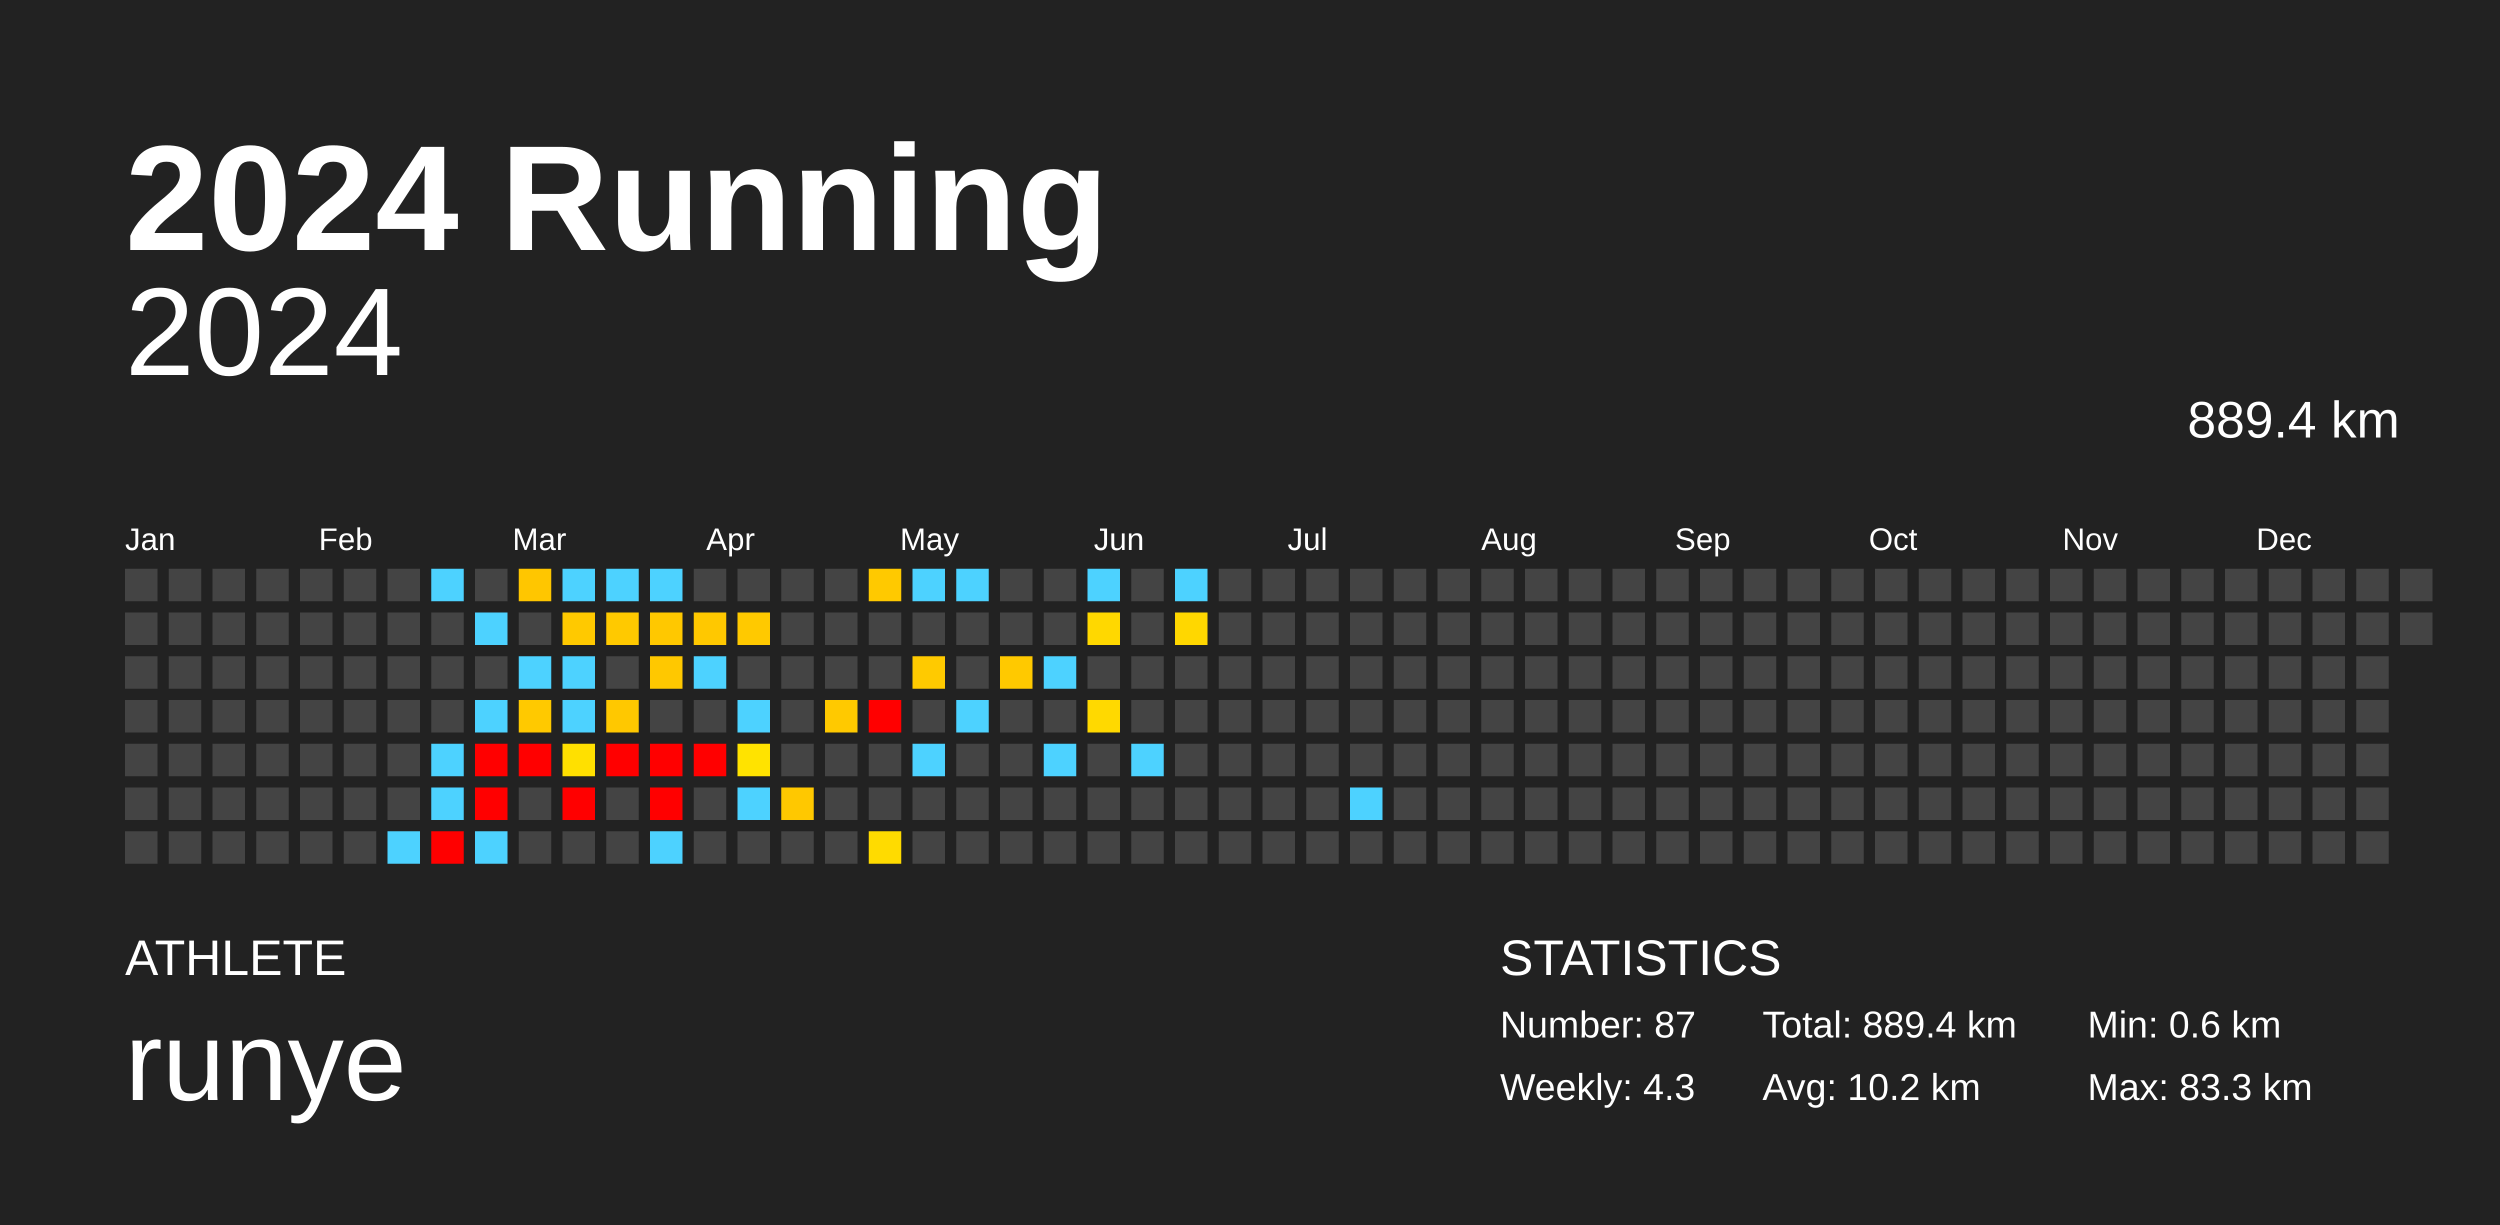
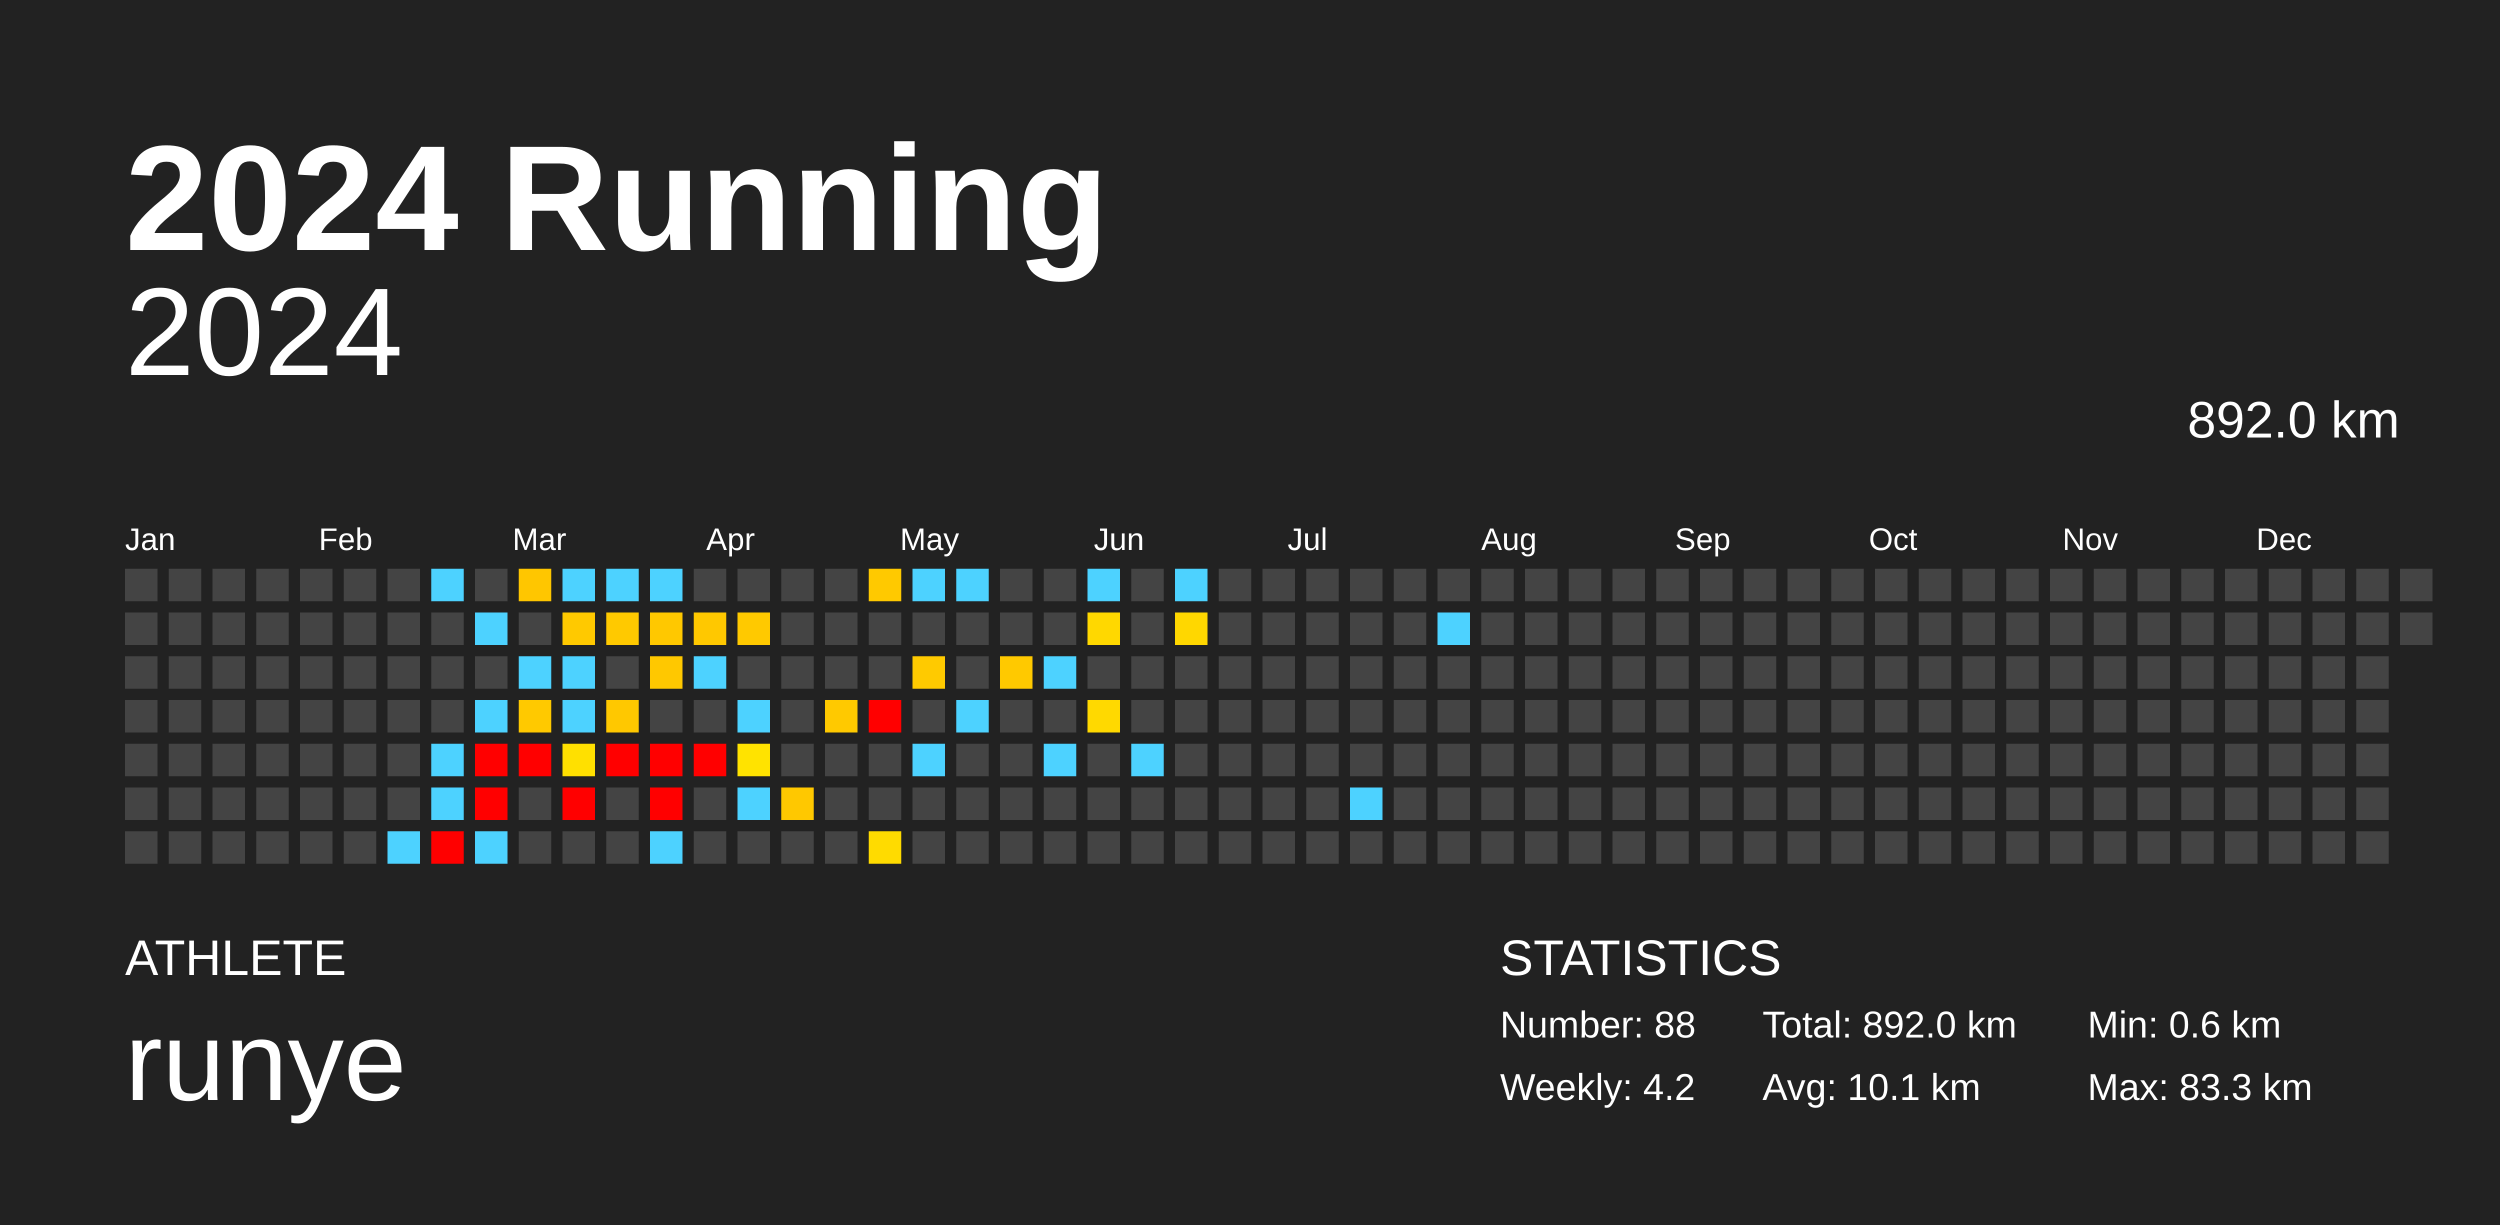
<svg xmlns="http://www.w3.org/2000/svg" baseProfile="full" height="98mm" version="1.1" viewBox="0,0,200,98" width="200mm">
  <defs />
  <rect fill="#222222" height="98" width="200" x="0" y="0" />
  <text fill="#FFFFFF" style="font-size:12px; font-family:Arial; font-weight:bold;" x="10" y="20">2024 Running</text>
  <text fill="#FFFFFF" style="font-size:4px; font-family:Arial" x="10" y="78">ATHLETE</text>
  <text fill="#FFFFFF" style="font-size:9px; font-family:Arial" x="10" y="88">runye</text>
  <text fill="#FFFFFF" style="font-size:4px; font-family:Arial" x="120" y="78">STATISTICS</text>
-   <text fill="#FFFFFF" style="font-size:3px; font-family:Arial" x="120" y="83">Number: 87</text>
-   <text fill="#FFFFFF" style="font-size:3px; font-family:Arial" x="120" y="88">Weekly: 4.3</text>
-   <text fill="#FFFFFF" style="font-size:3px; font-family:Arial" x="141" y="83">Total: 889.4 km</text>
-   <text fill="#FFFFFF" style="font-size:3px; font-family:Arial" x="141" y="88">Avg: 10.2 km</text>
+   <text fill="#FFFFFF" style="font-size:3px; font-family:Arial" x="120" y="83">Number: 88</text>
+   <text fill="#FFFFFF" style="font-size:3px; font-family:Arial" x="120" y="88">Weekly: 4.2</text>
+   <text fill="#FFFFFF" style="font-size:3px; font-family:Arial" x="141" y="83">Total: 892.0 km</text>
+   <text fill="#FFFFFF" style="font-size:3px; font-family:Arial" x="141" y="88">Avg: 10.1 km</text>
  <text fill="#FFFFFF" style="font-size:3px; font-family:Arial" x="167" y="83">Min: 0.6 km</text>
  <text fill="#FFFFFF" style="font-size:3px; font-family:Arial" x="167" y="88">Max: 83.3 km</text>
  <text alignment-baseline="hanging" fill="#FFFFFF" style="font-size:10.0px; font-family:Arial;" x="10" y="30">2024</text>
-   <text alignment-baseline="hanging" fill="#FFFFFF" style="font-size:4.125px; font-family:Arial;" x="175" y="35">889.4 km</text>
+   <text alignment-baseline="hanging" fill="#FFFFFF" style="font-size:4.125px; font-family:Arial;" x="175" y="35">892.0 km</text>
  <text fill="#FFFFFF" style="font-size:2.5px; font-family:Arial" x="10.0" y="44">Jan</text>
  <text fill="#FFFFFF" style="font-size:2.5px; font-family:Arial" x="25.5" y="44">Feb</text>
  <text fill="#FFFFFF" style="font-size:2.5px; font-family:Arial" x="41.0" y="44">Mar</text>
  <text fill="#FFFFFF" style="font-size:2.5px; font-family:Arial" x="56.5" y="44">Apr</text>
  <text fill="#FFFFFF" style="font-size:2.5px; font-family:Arial" x="72.0" y="44">May</text>
  <text fill="#FFFFFF" style="font-size:2.5px; font-family:Arial" x="87.5" y="44">Jun</text>
  <text fill="#FFFFFF" style="font-size:2.5px; font-family:Arial" x="103.0" y="44">Jul</text>
  <text fill="#FFFFFF" style="font-size:2.5px; font-family:Arial" x="118.5" y="44">Aug</text>
  <text fill="#FFFFFF" style="font-size:2.5px; font-family:Arial" x="134.0" y="44">Sep</text>
  <text fill="#FFFFFF" style="font-size:2.5px; font-family:Arial" x="149.5" y="44">Oct</text>
  <text fill="#FFFFFF" style="font-size:2.5px; font-family:Arial" x="165.0" y="44">Nov</text>
  <text fill="#FFFFFF" style="font-size:2.5px; font-family:Arial" x="180.5" y="44">Dec</text>
  <rect fill="#444444" height="2.6" width="2.6" x="10.0" y="45.5" />
  <rect fill="#444444" height="2.6" width="2.6" x="10.0" y="49.0" />
  <rect fill="#444444" height="2.6" width="2.6" x="10.0" y="52.5" />
  <rect fill="#444444" height="2.6" width="2.6" x="10.0" y="56.0" />
  <rect fill="#444444" height="2.6" width="2.6" x="10.0" y="59.5" />
  <rect fill="#444444" height="2.6" width="2.6" x="10.0" y="63.0" />
  <rect fill="#444444" height="2.6" width="2.6" x="10.0" y="66.5" />
  <rect fill="#444444" height="2.6" width="2.6" x="13.5" y="45.5" />
  <rect fill="#444444" height="2.6" width="2.6" x="13.5" y="49.0" />
  <rect fill="#444444" height="2.6" width="2.6" x="13.5" y="52.5" />
  <rect fill="#444444" height="2.6" width="2.6" x="13.5" y="56.0" />
  <rect fill="#444444" height="2.6" width="2.6" x="13.5" y="59.5" />
  <rect fill="#444444" height="2.6" width="2.6" x="13.5" y="63.0" />
  <rect fill="#444444" height="2.6" width="2.6" x="13.5" y="66.5" />
  <rect fill="#444444" height="2.6" width="2.6" x="17.0" y="45.5" />
  <rect fill="#444444" height="2.6" width="2.6" x="17.0" y="49.0" />
  <rect fill="#444444" height="2.6" width="2.6" x="17.0" y="52.5" />
  <rect fill="#444444" height="2.6" width="2.6" x="17.0" y="56.0" />
  <rect fill="#444444" height="2.6" width="2.6" x="17.0" y="59.5" />
  <rect fill="#444444" height="2.6" width="2.6" x="17.0" y="63.0" />
  <rect fill="#444444" height="2.6" width="2.6" x="17.0" y="66.5" />
  <rect fill="#444444" height="2.6" width="2.6" x="20.5" y="45.5" />
  <rect fill="#444444" height="2.6" width="2.6" x="20.5" y="49.0" />
  <rect fill="#444444" height="2.6" width="2.6" x="20.5" y="52.5" />
  <rect fill="#444444" height="2.6" width="2.6" x="20.5" y="56.0" />
  <rect fill="#444444" height="2.6" width="2.6" x="20.5" y="59.5" />
  <rect fill="#444444" height="2.6" width="2.6" x="20.5" y="63.0" />
  <rect fill="#444444" height="2.6" width="2.6" x="20.5" y="66.5" />
  <rect fill="#444444" height="2.6" width="2.6" x="24.0" y="45.5" />
  <rect fill="#444444" height="2.6" width="2.6" x="24.0" y="49.0" />
  <rect fill="#444444" height="2.6" width="2.6" x="24.0" y="52.5" />
  <rect fill="#444444" height="2.6" width="2.6" x="24.0" y="56.0" />
  <rect fill="#444444" height="2.6" width="2.6" x="24.0" y="59.5" />
  <rect fill="#444444" height="2.6" width="2.6" x="24.0" y="63.0" />
  <rect fill="#444444" height="2.6" width="2.6" x="24.0" y="66.5" />
  <rect fill="#444444" height="2.6" width="2.6" x="27.5" y="45.5" />
  <rect fill="#444444" height="2.6" width="2.6" x="27.5" y="49.0" />
  <rect fill="#444444" height="2.6" width="2.6" x="27.5" y="52.5" />
  <rect fill="#444444" height="2.6" width="2.6" x="27.5" y="56.0" />
  <rect fill="#444444" height="2.6" width="2.6" x="27.5" y="59.5" />
  <rect fill="#444444" height="2.6" width="2.6" x="27.5" y="63.0" />
  <rect fill="#444444" height="2.6" width="2.6" x="27.5" y="66.5" />
  <rect fill="#444444" height="2.6" width="2.6" x="31.0" y="45.5" />
  <rect fill="#444444" height="2.6" width="2.6" x="31.0" y="49.0" />
  <rect fill="#444444" height="2.6" width="2.6" x="31.0" y="52.5" />
  <rect fill="#444444" height="2.6" width="2.6" x="31.0" y="56.0" />
  <rect fill="#444444" height="2.6" width="2.6" x="31.0" y="59.5" />
  <rect fill="#444444" height="2.6" width="2.6" x="31.0" y="63.0" />
  <rect fill="#4dd2ff" height="2.6" width="2.6" x="31.0" y="66.5" />
  <rect fill="#4dd2ff" height="2.6" width="2.6" x="34.5" y="45.5" />
  <rect fill="#444444" height="2.6" width="2.6" x="34.5" y="49.0" />
  <rect fill="#444444" height="2.6" width="2.6" x="34.5" y="52.5" />
  <rect fill="#444444" height="2.6" width="2.6" x="34.5" y="56.0" />
  <rect fill="#4dd2ff" height="2.6" width="2.6" x="34.5" y="59.5" />
  <rect fill="#4dd2ff" height="2.6" width="2.6" x="34.5" y="63.0" />
  <rect fill="red" height="2.6" width="2.6" x="34.5" y="66.5" />
  <rect fill="#444444" height="2.6" width="2.6" x="38.0" y="45.5" />
  <rect fill="#4dd2ff" height="2.6" width="2.6" x="38.0" y="49.0" />
  <rect fill="#444444" height="2.6" width="2.6" x="38.0" y="52.5" />
  <rect fill="#4dd2ff" height="2.6" width="2.6" x="38.0" y="56.0" />
  <rect fill="red" height="2.6" width="2.6" x="38.0" y="59.5" />
  <rect fill="red" height="2.6" width="2.6" x="38.0" y="63.0" />
  <rect fill="#4dd2ff" height="2.6" width="2.6" x="38.0" y="66.5" />
  <rect fill="#ffc600" height="2.6" width="2.6" x="41.5" y="45.5" />
  <rect fill="#444444" height="2.6" width="2.6" x="41.5" y="49.0" />
  <rect fill="#4dd2ff" height="2.6" width="2.6" x="41.5" y="52.5" />
  <rect fill="#ffc900" height="2.6" width="2.6" x="41.5" y="56.0" />
  <rect fill="red" height="2.6" width="2.6" x="41.5" y="59.5" />
  <rect fill="#444444" height="2.6" width="2.6" x="41.5" y="63.0" />
  <rect fill="#444444" height="2.6" width="2.6" x="41.5" y="66.5" />
  <rect fill="#4dd2ff" height="2.6" width="2.6" x="45.0" y="45.5" />
  <rect fill="#ffc900" height="2.6" width="2.6" x="45.0" y="49.0" />
  <rect fill="#4dd2ff" height="2.6" width="2.6" x="45.0" y="52.5" />
  <rect fill="#4dd2ff" height="2.6" width="2.6" x="45.0" y="56.0" />
  <rect fill="#ffe000" height="2.6" width="2.6" x="45.0" y="59.5" />
  <rect fill="red" height="2.6" width="2.6" x="45.0" y="63.0" />
  <rect fill="#444444" height="2.6" width="2.6" x="45.0" y="66.5" />
  <rect fill="#4dd2ff" height="2.6" width="2.6" x="48.5" y="45.5" />
  <rect fill="#ffc900" height="2.6" width="2.6" x="48.5" y="49.0" />
  <rect fill="#444444" height="2.6" width="2.6" x="48.5" y="52.5" />
  <rect fill="#ffc800" height="2.6" width="2.6" x="48.5" y="56.0" />
  <rect fill="red" height="2.6" width="2.6" x="48.5" y="59.5" />
  <rect fill="#444444" height="2.6" width="2.6" x="48.5" y="63.0" />
  <rect fill="#444444" height="2.6" width="2.6" x="48.5" y="66.5" />
  <rect fill="#4dd2ff" height="2.6" width="2.6" x="52.0" y="45.5" />
  <rect fill="#ffc800" height="2.6" width="2.6" x="52.0" y="49.0" />
  <rect fill="#ffc800" height="2.6" width="2.6" x="52.0" y="52.5" />
  <rect fill="#444444" height="2.6" width="2.6" x="52.0" y="56.0" />
  <rect fill="red" height="2.6" width="2.6" x="52.0" y="59.5" />
  <rect fill="red" height="2.6" width="2.6" x="52.0" y="63.0" />
  <rect fill="#4dd2ff" height="2.6" width="2.6" x="52.0" y="66.5" />
  <rect fill="#444444" height="2.6" width="2.6" x="55.5" y="45.5" />
  <rect fill="#ffc800" height="2.6" width="2.6" x="55.5" y="49.0" />
  <rect fill="#4dd2ff" height="2.6" width="2.6" x="55.5" y="52.5" />
  <rect fill="#444444" height="2.6" width="2.6" x="55.5" y="56.0" />
  <rect fill="red" height="2.6" width="2.6" x="55.5" y="59.5" />
  <rect fill="#444444" height="2.6" width="2.6" x="55.5" y="63.0" />
  <rect fill="#444444" height="2.6" width="2.6" x="55.5" y="66.5" />
  <rect fill="#444444" height="2.6" width="2.6" x="59.0" y="45.5" />
  <rect fill="#ffc900" height="2.6" width="2.6" x="59.0" y="49.0" />
  <rect fill="#444444" height="2.6" width="2.6" x="59.0" y="52.5" />
  <rect fill="#4dd2ff" height="2.6" width="2.6" x="59.0" y="56.0" />
  <rect fill="#ffe300" height="2.6" width="2.6" x="59.0" y="59.5" />
  <rect fill="#4dd2ff" height="2.6" width="2.6" x="59.0" y="63.0" />
  <rect fill="#444444" height="2.6" width="2.6" x="59.0" y="66.5" />
  <rect fill="#444444" height="2.6" width="2.6" x="62.5" y="45.5" />
  <rect fill="#444444" height="2.6" width="2.6" x="62.5" y="49.0" />
  <rect fill="#444444" height="2.6" width="2.6" x="62.5" y="52.5" />
  <rect fill="#444444" height="2.6" width="2.6" x="62.5" y="56.0" />
  <rect fill="#444444" height="2.6" width="2.6" x="62.5" y="59.5" />
  <rect fill="#ffc800" height="2.6" width="2.6" x="62.5" y="63.0" />
  <rect fill="#444444" height="2.6" width="2.6" x="62.5" y="66.5" />
  <rect fill="#444444" height="2.6" width="2.6" x="66.0" y="45.5" />
  <rect fill="#444444" height="2.6" width="2.6" x="66.0" y="49.0" />
  <rect fill="#444444" height="2.6" width="2.6" x="66.0" y="52.5" />
  <rect fill="#ffc900" height="2.6" width="2.6" x="66.0" y="56.0" />
  <rect fill="#444444" height="2.6" width="2.6" x="66.0" y="59.5" />
  <rect fill="#444444" height="2.6" width="2.6" x="66.0" y="63.0" />
  <rect fill="#444444" height="2.6" width="2.6" x="66.0" y="66.5" />
  <rect fill="#ffc900" height="2.6" width="2.6" x="69.5" y="45.5" />
  <rect fill="#444444" height="2.6" width="2.6" x="69.5" y="49.0" />
  <rect fill="#444444" height="2.6" width="2.6" x="69.5" y="52.5" />
  <rect fill="red" height="2.6" width="2.6" x="69.5" y="56.0" />
  <rect fill="#444444" height="2.6" width="2.6" x="69.5" y="59.5" />
  <rect fill="#444444" height="2.6" width="2.6" x="69.5" y="63.0" />
  <rect fill="#ffdb00" height="2.6" width="2.6" x="69.5" y="66.5" />
  <rect fill="#4dd2ff" height="2.6" width="2.6" x="73.0" y="45.5" />
  <rect fill="#444444" height="2.6" width="2.6" x="73.0" y="49.0" />
  <rect fill="#ffca00" height="2.6" width="2.6" x="73.0" y="52.5" />
  <rect fill="#444444" height="2.6" width="2.6" x="73.0" y="56.0" />
  <rect fill="#4dd2ff" height="2.6" width="2.6" x="73.0" y="59.5" />
  <rect fill="#444444" height="2.6" width="2.6" x="73.0" y="63.0" />
  <rect fill="#444444" height="2.6" width="2.6" x="73.0" y="66.5" />
  <rect fill="#4dd2ff" height="2.6" width="2.6" x="76.5" y="45.5" />
  <rect fill="#444444" height="2.6" width="2.6" x="76.5" y="49.0" />
  <rect fill="#444444" height="2.6" width="2.6" x="76.5" y="52.5" />
  <rect fill="#4dd2ff" height="2.6" width="2.6" x="76.5" y="56.0" />
  <rect fill="#444444" height="2.6" width="2.6" x="76.5" y="59.5" />
  <rect fill="#444444" height="2.6" width="2.6" x="76.5" y="63.0" />
  <rect fill="#444444" height="2.6" width="2.6" x="76.5" y="66.5" />
  <rect fill="#444444" height="2.6" width="2.6" x="80.0" y="45.5" />
  <rect fill="#444444" height="2.6" width="2.6" x="80.0" y="49.0" />
  <rect fill="#ffc900" height="2.6" width="2.6" x="80.0" y="52.5" />
  <rect fill="#444444" height="2.6" width="2.6" x="80.0" y="56.0" />
  <rect fill="#444444" height="2.6" width="2.6" x="80.0" y="59.5" />
  <rect fill="#444444" height="2.6" width="2.6" x="80.0" y="63.0" />
  <rect fill="#444444" height="2.6" width="2.6" x="80.0" y="66.5" />
  <rect fill="#444444" height="2.6" width="2.6" x="83.5" y="45.5" />
  <rect fill="#444444" height="2.6" width="2.6" x="83.5" y="49.0" />
  <rect fill="#4dd2ff" height="2.6" width="2.6" x="83.5" y="52.5" />
  <rect fill="#444444" height="2.6" width="2.6" x="83.5" y="56.0" />
  <rect fill="#4dd2ff" height="2.6" width="2.6" x="83.5" y="59.5" />
  <rect fill="#444444" height="2.6" width="2.6" x="83.5" y="63.0" />
  <rect fill="#444444" height="2.6" width="2.6" x="83.5" y="66.5" />
  <rect fill="#4dd2ff" height="2.6" width="2.6" x="87.0" y="45.5" />
  <rect fill="#ffd800" height="2.6" width="2.6" x="87.0" y="49.0" />
  <rect fill="#444444" height="2.6" width="2.6" x="87.0" y="52.5" />
  <rect fill="#ffd900" height="2.6" width="2.6" x="87.0" y="56.0" />
  <rect fill="#444444" height="2.6" width="2.6" x="87.0" y="59.5" />
  <rect fill="#444444" height="2.6" width="2.6" x="87.0" y="63.0" />
  <rect fill="#444444" height="2.6" width="2.6" x="87.0" y="66.5" />
  <rect fill="#444444" height="2.6" width="2.6" x="90.5" y="45.5" />
  <rect fill="#444444" height="2.6" width="2.6" x="90.5" y="49.0" />
  <rect fill="#444444" height="2.6" width="2.6" x="90.5" y="52.5" />
  <rect fill="#444444" height="2.6" width="2.6" x="90.5" y="56.0" />
  <rect fill="#4dd2ff" height="2.6" width="2.6" x="90.5" y="59.5" />
  <rect fill="#444444" height="2.6" width="2.6" x="90.5" y="63.0" />
  <rect fill="#444444" height="2.6" width="2.6" x="90.5" y="66.5" />
  <rect fill="#4dd2ff" height="2.6" width="2.6" x="94.0" y="45.5" />
  <rect fill="#ffd700" height="2.6" width="2.6" x="94.0" y="49.0" />
  <rect fill="#444444" height="2.6" width="2.6" x="94.0" y="52.5" />
  <rect fill="#444444" height="2.6" width="2.6" x="94.0" y="56.0" />
  <rect fill="#444444" height="2.6" width="2.6" x="94.0" y="59.5" />
  <rect fill="#444444" height="2.6" width="2.6" x="94.0" y="63.0" />
  <rect fill="#444444" height="2.6" width="2.6" x="94.0" y="66.5" />
  <rect fill="#444444" height="2.6" width="2.6" x="97.5" y="45.5" />
  <rect fill="#444444" height="2.6" width="2.6" x="97.5" y="49.0" />
  <rect fill="#444444" height="2.6" width="2.6" x="97.5" y="52.5" />
  <rect fill="#444444" height="2.6" width="2.6" x="97.5" y="56.0" />
  <rect fill="#444444" height="2.6" width="2.6" x="97.5" y="59.5" />
  <rect fill="#444444" height="2.6" width="2.6" x="97.5" y="63.0" />
  <rect fill="#444444" height="2.6" width="2.6" x="97.5" y="66.5" />
  <rect fill="#444444" height="2.6" width="2.6" x="101.0" y="45.5" />
  <rect fill="#444444" height="2.6" width="2.6" x="101.0" y="49.0" />
  <rect fill="#444444" height="2.6" width="2.6" x="101.0" y="52.5" />
  <rect fill="#444444" height="2.6" width="2.6" x="101.0" y="56.0" />
  <rect fill="#444444" height="2.6" width="2.6" x="101.0" y="59.5" />
  <rect fill="#444444" height="2.6" width="2.6" x="101.0" y="63.0" />
  <rect fill="#444444" height="2.6" width="2.6" x="101.0" y="66.5" />
  <rect fill="#444444" height="2.6" width="2.6" x="104.5" y="45.5" />
  <rect fill="#444444" height="2.6" width="2.6" x="104.5" y="49.0" />
  <rect fill="#444444" height="2.6" width="2.6" x="104.5" y="52.5" />
  <rect fill="#444444" height="2.6" width="2.6" x="104.5" y="56.0" />
  <rect fill="#444444" height="2.6" width="2.6" x="104.5" y="59.5" />
  <rect fill="#444444" height="2.6" width="2.6" x="104.5" y="63.0" />
  <rect fill="#444444" height="2.6" width="2.6" x="104.5" y="66.5" />
  <rect fill="#444444" height="2.6" width="2.6" x="108.0" y="45.5" />
  <rect fill="#444444" height="2.6" width="2.6" x="108.0" y="49.0" />
  <rect fill="#444444" height="2.6" width="2.6" x="108.0" y="52.5" />
  <rect fill="#444444" height="2.6" width="2.6" x="108.0" y="56.0" />
  <rect fill="#444444" height="2.6" width="2.6" x="108.0" y="59.5" />
  <rect fill="#4dd2ff" height="2.6" width="2.6" x="108.0" y="63.0" />
  <rect fill="#444444" height="2.6" width="2.6" x="108.0" y="66.5" />
  <rect fill="#444444" height="2.6" width="2.6" x="111.5" y="45.5" />
  <rect fill="#444444" height="2.6" width="2.6" x="111.5" y="49.0" />
  <rect fill="#444444" height="2.6" width="2.6" x="111.5" y="52.5" />
  <rect fill="#444444" height="2.6" width="2.6" x="111.5" y="56.0" />
  <rect fill="#444444" height="2.6" width="2.6" x="111.5" y="59.5" />
  <rect fill="#444444" height="2.6" width="2.6" x="111.5" y="63.0" />
  <rect fill="#444444" height="2.6" width="2.6" x="111.5" y="66.5" />
  <rect fill="#444444" height="2.6" width="2.6" x="115.0" y="45.5" />
-   <rect fill="#444444" height="2.6" width="2.6" x="115.0" y="49.0" />
+   <rect fill="#4dd2ff" height="2.6" width="2.6" x="115.0" y="49.0" />
  <rect fill="#444444" height="2.6" width="2.6" x="115.0" y="52.5" />
  <rect fill="#444444" height="2.6" width="2.6" x="115.0" y="56.0" />
  <rect fill="#444444" height="2.6" width="2.6" x="115.0" y="59.5" />
  <rect fill="#444444" height="2.6" width="2.6" x="115.0" y="63.0" />
  <rect fill="#444444" height="2.6" width="2.6" x="115.0" y="66.5" />
  <rect fill="#444444" height="2.6" width="2.6" x="118.5" y="45.5" />
  <rect fill="#444444" height="2.6" width="2.6" x="118.5" y="49.0" />
  <rect fill="#444444" height="2.6" width="2.6" x="118.5" y="52.5" />
  <rect fill="#444444" height="2.6" width="2.6" x="118.5" y="56.0" />
  <rect fill="#444444" height="2.6" width="2.6" x="118.5" y="59.5" />
  <rect fill="#444444" height="2.6" width="2.6" x="118.5" y="63.0" />
  <rect fill="#444444" height="2.6" width="2.6" x="118.5" y="66.5" />
  <rect fill="#444444" height="2.6" width="2.6" x="122.0" y="45.5" />
  <rect fill="#444444" height="2.6" width="2.6" x="122.0" y="49.0" />
  <rect fill="#444444" height="2.6" width="2.6" x="122.0" y="52.5" />
  <rect fill="#444444" height="2.6" width="2.6" x="122.0" y="56.0" />
  <rect fill="#444444" height="2.6" width="2.6" x="122.0" y="59.5" />
  <rect fill="#444444" height="2.6" width="2.6" x="122.0" y="63.0" />
  <rect fill="#444444" height="2.6" width="2.6" x="122.0" y="66.5" />
  <rect fill="#444444" height="2.6" width="2.6" x="125.5" y="45.5" />
  <rect fill="#444444" height="2.6" width="2.6" x="125.5" y="49.0" />
  <rect fill="#444444" height="2.6" width="2.6" x="125.5" y="52.5" />
  <rect fill="#444444" height="2.6" width="2.6" x="125.5" y="56.0" />
  <rect fill="#444444" height="2.6" width="2.6" x="125.5" y="59.5" />
  <rect fill="#444444" height="2.6" width="2.6" x="125.5" y="63.0" />
  <rect fill="#444444" height="2.6" width="2.6" x="125.5" y="66.5" />
  <rect fill="#444444" height="2.6" width="2.6" x="129.0" y="45.5" />
  <rect fill="#444444" height="2.6" width="2.6" x="129.0" y="49.0" />
  <rect fill="#444444" height="2.6" width="2.6" x="129.0" y="52.5" />
  <rect fill="#444444" height="2.6" width="2.6" x="129.0" y="56.0" />
  <rect fill="#444444" height="2.6" width="2.6" x="129.0" y="59.5" />
  <rect fill="#444444" height="2.6" width="2.6" x="129.0" y="63.0" />
  <rect fill="#444444" height="2.6" width="2.6" x="129.0" y="66.5" />
  <rect fill="#444444" height="2.6" width="2.6" x="132.5" y="45.5" />
  <rect fill="#444444" height="2.6" width="2.6" x="132.5" y="49.0" />
  <rect fill="#444444" height="2.6" width="2.6" x="132.5" y="52.5" />
  <rect fill="#444444" height="2.6" width="2.6" x="132.5" y="56.0" />
  <rect fill="#444444" height="2.6" width="2.6" x="132.5" y="59.5" />
  <rect fill="#444444" height="2.6" width="2.6" x="132.5" y="63.0" />
  <rect fill="#444444" height="2.6" width="2.6" x="132.5" y="66.5" />
  <rect fill="#444444" height="2.6" width="2.6" x="136.0" y="45.5" />
  <rect fill="#444444" height="2.6" width="2.6" x="136.0" y="49.0" />
  <rect fill="#444444" height="2.6" width="2.6" x="136.0" y="52.5" />
  <rect fill="#444444" height="2.6" width="2.6" x="136.0" y="56.0" />
  <rect fill="#444444" height="2.6" width="2.6" x="136.0" y="59.5" />
  <rect fill="#444444" height="2.6" width="2.6" x="136.0" y="63.0" />
  <rect fill="#444444" height="2.6" width="2.6" x="136.0" y="66.5" />
  <rect fill="#444444" height="2.6" width="2.6" x="139.5" y="45.5" />
  <rect fill="#444444" height="2.6" width="2.6" x="139.5" y="49.0" />
  <rect fill="#444444" height="2.6" width="2.6" x="139.5" y="52.5" />
  <rect fill="#444444" height="2.6" width="2.6" x="139.5" y="56.0" />
  <rect fill="#444444" height="2.6" width="2.6" x="139.5" y="59.5" />
  <rect fill="#444444" height="2.6" width="2.6" x="139.5" y="63.0" />
  <rect fill="#444444" height="2.6" width="2.6" x="139.5" y="66.5" />
  <rect fill="#444444" height="2.6" width="2.6" x="143.0" y="45.5" />
  <rect fill="#444444" height="2.6" width="2.6" x="143.0" y="49.0" />
  <rect fill="#444444" height="2.6" width="2.6" x="143.0" y="52.5" />
  <rect fill="#444444" height="2.6" width="2.6" x="143.0" y="56.0" />
  <rect fill="#444444" height="2.6" width="2.6" x="143.0" y="59.5" />
  <rect fill="#444444" height="2.6" width="2.6" x="143.0" y="63.0" />
  <rect fill="#444444" height="2.6" width="2.6" x="143.0" y="66.5" />
  <rect fill="#444444" height="2.6" width="2.6" x="146.5" y="45.5" />
  <rect fill="#444444" height="2.6" width="2.6" x="146.5" y="49.0" />
  <rect fill="#444444" height="2.6" width="2.6" x="146.5" y="52.5" />
  <rect fill="#444444" height="2.6" width="2.6" x="146.5" y="56.0" />
  <rect fill="#444444" height="2.6" width="2.6" x="146.5" y="59.5" />
  <rect fill="#444444" height="2.6" width="2.6" x="146.5" y="63.0" />
  <rect fill="#444444" height="2.6" width="2.6" x="146.5" y="66.5" />
  <rect fill="#444444" height="2.6" width="2.6" x="150.0" y="45.5" />
  <rect fill="#444444" height="2.6" width="2.6" x="150.0" y="49.0" />
  <rect fill="#444444" height="2.6" width="2.6" x="150.0" y="52.5" />
  <rect fill="#444444" height="2.6" width="2.6" x="150.0" y="56.0" />
  <rect fill="#444444" height="2.6" width="2.6" x="150.0" y="59.5" />
  <rect fill="#444444" height="2.6" width="2.6" x="150.0" y="63.0" />
  <rect fill="#444444" height="2.6" width="2.6" x="150.0" y="66.5" />
  <rect fill="#444444" height="2.6" width="2.6" x="153.5" y="45.5" />
  <rect fill="#444444" height="2.6" width="2.6" x="153.5" y="49.0" />
  <rect fill="#444444" height="2.6" width="2.6" x="153.5" y="52.5" />
  <rect fill="#444444" height="2.6" width="2.6" x="153.5" y="56.0" />
  <rect fill="#444444" height="2.6" width="2.6" x="153.5" y="59.5" />
  <rect fill="#444444" height="2.6" width="2.6" x="153.5" y="63.0" />
  <rect fill="#444444" height="2.6" width="2.6" x="153.5" y="66.5" />
  <rect fill="#444444" height="2.6" width="2.6" x="157.0" y="45.5" />
  <rect fill="#444444" height="2.6" width="2.6" x="157.0" y="49.0" />
  <rect fill="#444444" height="2.6" width="2.6" x="157.0" y="52.5" />
  <rect fill="#444444" height="2.6" width="2.6" x="157.0" y="56.0" />
  <rect fill="#444444" height="2.6" width="2.6" x="157.0" y="59.5" />
  <rect fill="#444444" height="2.6" width="2.6" x="157.0" y="63.0" />
  <rect fill="#444444" height="2.6" width="2.6" x="157.0" y="66.5" />
  <rect fill="#444444" height="2.6" width="2.6" x="160.5" y="45.5" />
  <rect fill="#444444" height="2.6" width="2.6" x="160.5" y="49.0" />
  <rect fill="#444444" height="2.6" width="2.6" x="160.5" y="52.5" />
  <rect fill="#444444" height="2.6" width="2.6" x="160.5" y="56.0" />
  <rect fill="#444444" height="2.6" width="2.6" x="160.5" y="59.5" />
  <rect fill="#444444" height="2.6" width="2.6" x="160.5" y="63.0" />
  <rect fill="#444444" height="2.6" width="2.6" x="160.5" y="66.5" />
  <rect fill="#444444" height="2.6" width="2.6" x="164.0" y="45.5" />
  <rect fill="#444444" height="2.6" width="2.6" x="164.0" y="49.0" />
  <rect fill="#444444" height="2.6" width="2.6" x="164.0" y="52.5" />
  <rect fill="#444444" height="2.6" width="2.6" x="164.0" y="56.0" />
  <rect fill="#444444" height="2.6" width="2.6" x="164.0" y="59.5" />
  <rect fill="#444444" height="2.6" width="2.6" x="164.0" y="63.0" />
  <rect fill="#444444" height="2.6" width="2.6" x="164.0" y="66.5" />
  <rect fill="#444444" height="2.6" width="2.6" x="167.5" y="45.5" />
  <rect fill="#444444" height="2.6" width="2.6" x="167.5" y="49.0" />
  <rect fill="#444444" height="2.6" width="2.6" x="167.5" y="52.5" />
  <rect fill="#444444" height="2.6" width="2.6" x="167.5" y="56.0" />
  <rect fill="#444444" height="2.6" width="2.6" x="167.5" y="59.5" />
  <rect fill="#444444" height="2.6" width="2.6" x="167.5" y="63.0" />
  <rect fill="#444444" height="2.6" width="2.6" x="167.5" y="66.5" />
  <rect fill="#444444" height="2.6" width="2.6" x="171.0" y="45.5" />
  <rect fill="#444444" height="2.6" width="2.6" x="171.0" y="49.0" />
  <rect fill="#444444" height="2.6" width="2.6" x="171.0" y="52.5" />
  <rect fill="#444444" height="2.6" width="2.6" x="171.0" y="56.0" />
  <rect fill="#444444" height="2.6" width="2.6" x="171.0" y="59.5" />
  <rect fill="#444444" height="2.6" width="2.6" x="171.0" y="63.0" />
  <rect fill="#444444" height="2.6" width="2.6" x="171.0" y="66.5" />
  <rect fill="#444444" height="2.6" width="2.6" x="174.5" y="45.5" />
  <rect fill="#444444" height="2.6" width="2.6" x="174.5" y="49.0" />
  <rect fill="#444444" height="2.6" width="2.6" x="174.5" y="52.5" />
  <rect fill="#444444" height="2.6" width="2.6" x="174.5" y="56.0" />
  <rect fill="#444444" height="2.6" width="2.6" x="174.5" y="59.5" />
  <rect fill="#444444" height="2.6" width="2.6" x="174.5" y="63.0" />
  <rect fill="#444444" height="2.6" width="2.6" x="174.5" y="66.5" />
  <rect fill="#444444" height="2.6" width="2.6" x="178.0" y="45.5" />
  <rect fill="#444444" height="2.6" width="2.6" x="178.0" y="49.0" />
  <rect fill="#444444" height="2.6" width="2.6" x="178.0" y="52.5" />
  <rect fill="#444444" height="2.6" width="2.6" x="178.0" y="56.0" />
  <rect fill="#444444" height="2.6" width="2.6" x="178.0" y="59.5" />
  <rect fill="#444444" height="2.6" width="2.6" x="178.0" y="63.0" />
  <rect fill="#444444" height="2.6" width="2.6" x="178.0" y="66.5" />
  <rect fill="#444444" height="2.6" width="2.6" x="181.5" y="45.5" />
  <rect fill="#444444" height="2.6" width="2.6" x="181.5" y="49.0" />
  <rect fill="#444444" height="2.6" width="2.6" x="181.5" y="52.5" />
  <rect fill="#444444" height="2.6" width="2.6" x="181.5" y="56.0" />
  <rect fill="#444444" height="2.6" width="2.6" x="181.5" y="59.5" />
  <rect fill="#444444" height="2.6" width="2.6" x="181.5" y="63.0" />
  <rect fill="#444444" height="2.6" width="2.6" x="181.5" y="66.5" />
  <rect fill="#444444" height="2.6" width="2.6" x="185.0" y="45.5" />
  <rect fill="#444444" height="2.6" width="2.6" x="185.0" y="49.0" />
  <rect fill="#444444" height="2.6" width="2.6" x="185.0" y="52.5" />
  <rect fill="#444444" height="2.6" width="2.6" x="185.0" y="56.0" />
  <rect fill="#444444" height="2.6" width="2.6" x="185.0" y="59.5" />
  <rect fill="#444444" height="2.6" width="2.6" x="185.0" y="63.0" />
  <rect fill="#444444" height="2.6" width="2.6" x="185.0" y="66.5" />
  <rect fill="#444444" height="2.6" width="2.6" x="188.5" y="45.5" />
  <rect fill="#444444" height="2.6" width="2.6" x="188.5" y="49.0" />
  <rect fill="#444444" height="2.6" width="2.6" x="188.5" y="52.5" />
  <rect fill="#444444" height="2.6" width="2.6" x="188.5" y="56.0" />
  <rect fill="#444444" height="2.6" width="2.6" x="188.5" y="59.5" />
  <rect fill="#444444" height="2.6" width="2.6" x="188.5" y="63.0" />
  <rect fill="#444444" height="2.6" width="2.6" x="188.5" y="66.5" />
  <rect fill="#444444" height="2.6" width="2.6" x="192.0" y="45.5" />
  <rect fill="#444444" height="2.6" width="2.6" x="192.0" y="49.0" />
</svg>
